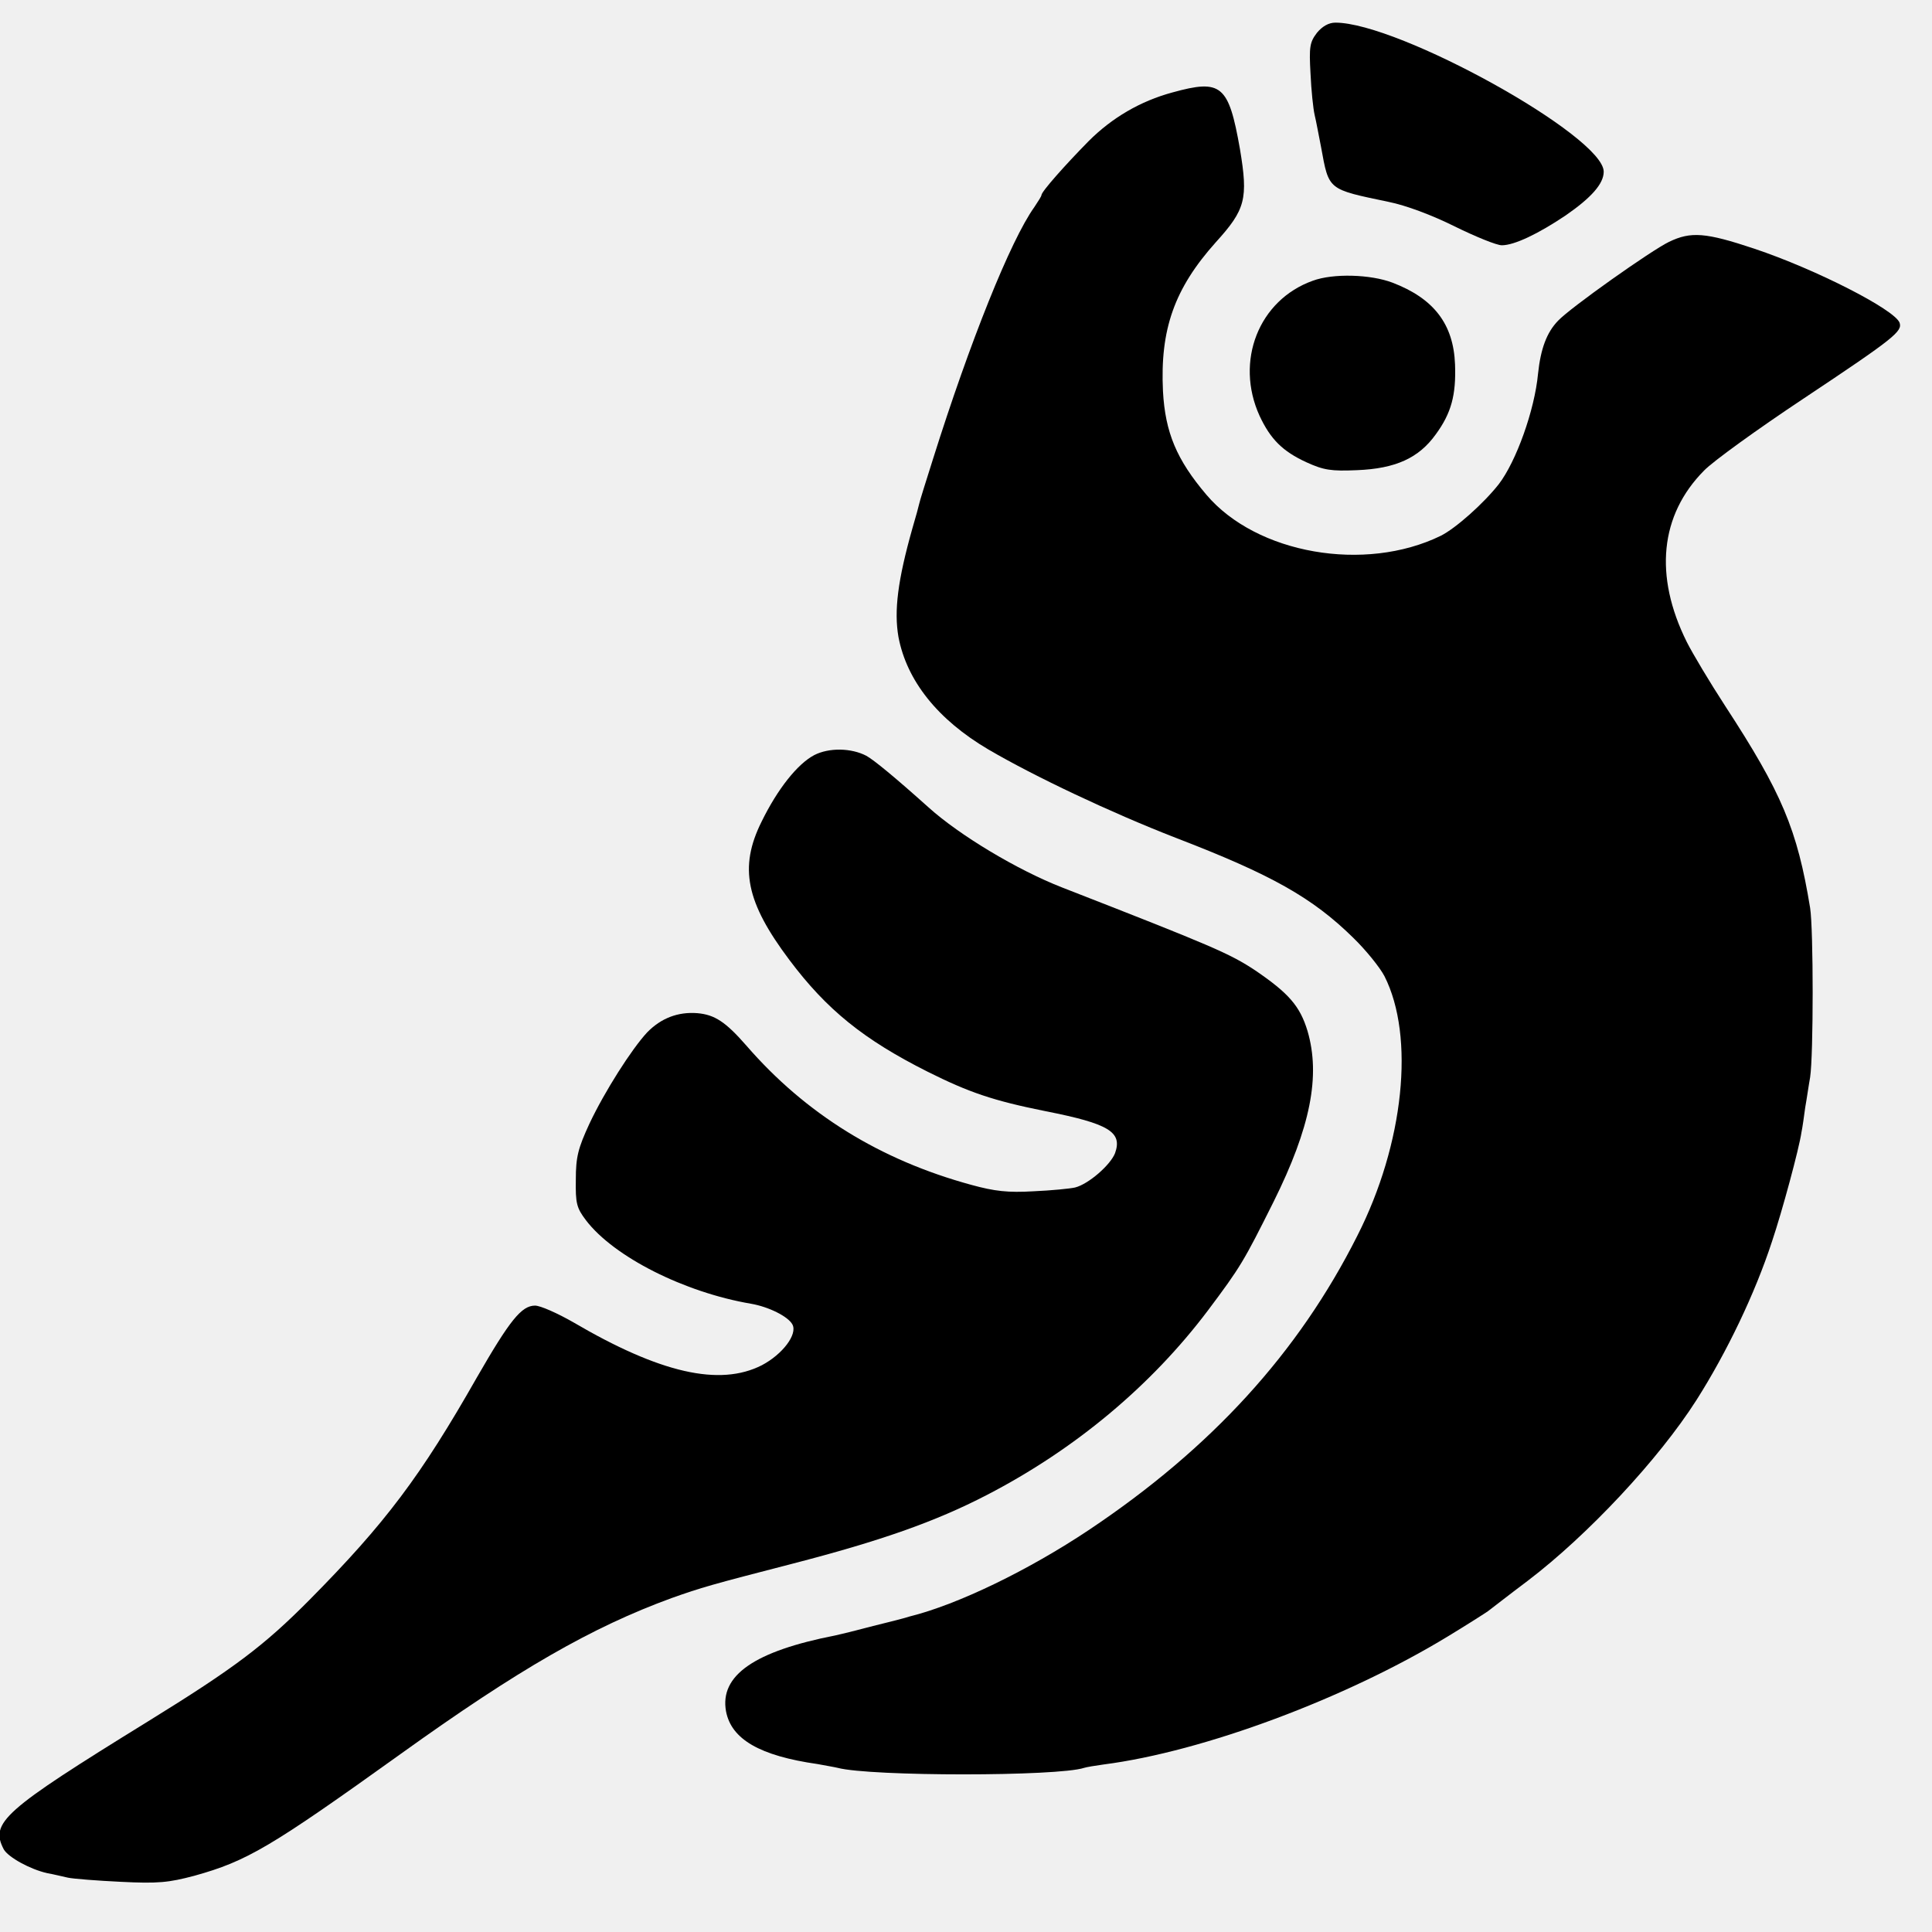
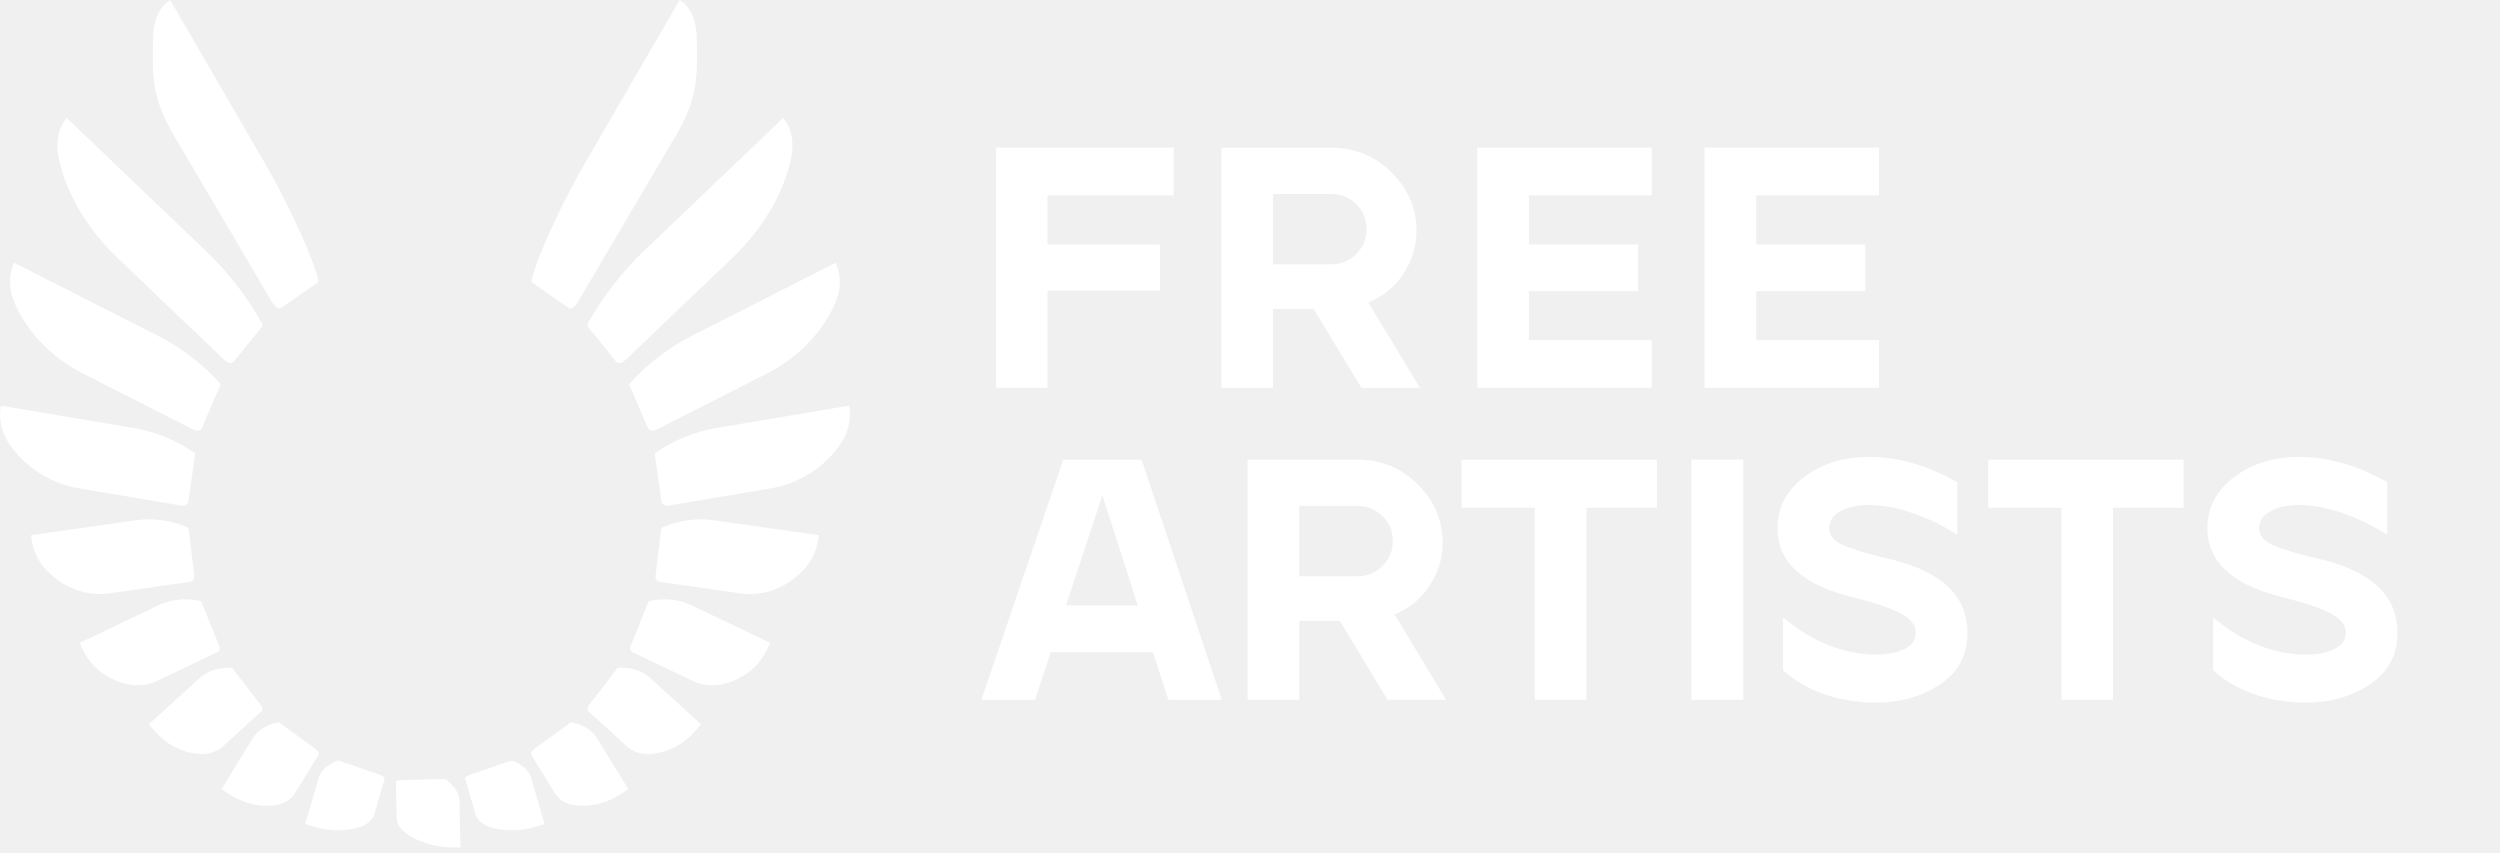
- <svg xmlns="http://www.w3.org/2000/svg" version="1.0" width="512pt" height="512pt" viewBox="0 0 512 512" preserveAspectRatio="xMidYMid meet">
-   <g transform="translate(0,512) scale(0.1,-0.1)" fill="#000000" stroke="none">
-     <path d="M3490 5033 c-19 -25 -21 -37 -17 -108 2 -44 7 -93 11 -110 4 -16 11 -55 17 -85 21 -115 17 -111 179 -145 45 -9 115 -35 175 -65 55 -27 111 -50 125 -50 33 0 96 30 169 79 68 47 101 84 101 116 0 94 -543 395 -711 395 -18 0 -35 -10 -49 -27z" />
-     <path d="M3107 4875 c-85 -23 -160 -67 -222 -129 -63 -64 -125 -134 -125 -143 0 -3 -9 -17 -19 -32 -63 -88 -171 -358 -268 -666 -19 -60 -36 -114 -37 -120 -1 -5 -9 -35 -18 -65 -39 -138 -49 -219 -37 -288 22 -116 104 -219 238 -298 123 -72 324 -167 496 -234 255 -98 363 -159 471 -265 34 -33 71 -79 83 -102 81 -160 52 -444 -72 -688 -156 -310 -387 -563 -712 -780 -159 -106 -346 -197 -475 -229 -8 -3 -51 -14 -96 -25 -45 -12 -90 -23 -100 -25 -215 -42 -307 -106 -290 -201 14 -74 89 -118 243 -140 21 -4 45 -8 53 -10 87 -23 584 -23 653 0 6 2 30 6 52 9 264 34 642 175 913 340 51 31 98 61 105 66 7 5 54 42 106 81 159 121 347 322 447 479 80 126 155 282 200 420 27 80 72 247 78 289 3 14 7 44 10 66 4 22 9 58 13 80 9 58 9 392 0 449 -34 208 -75 305 -225 535 -41 63 -87 140 -102 170 -87 175 -71 336 46 454 23 24 142 110 264 191 242 161 262 178 254 201 -14 35 -221 141 -385 196 -129 43 -168 46 -226 18 -46 -22 -261 -174 -294 -209 -30 -31 -46 -74 -53 -140 -9 -97 -58 -233 -104 -293 -40 -51 -114 -117 -154 -137 -201 -98 -488 -48 -621 109 -79 93 -109 165 -115 274 -8 164 30 272 140 395 79 87 86 115 64 247 -30 170 -49 186 -179 150z" />
-     <path d="M3479 4376 c-143 -51 -207 -213 -141 -358 29 -62 61 -94 124 -123 46 -21 66 -24 134 -21 102 4 164 32 209 95 41 56 54 104 51 185 -4 107 -56 175 -166 217 -58 22 -157 25 -211 5z" />
-     <path d="M2158 3119 c-44 -23 -97 -89 -140 -177 -60 -121 -41 -213 74 -366 99 -132 197 -211 366 -296 110 -55 174 -77 314 -105 167 -33 203 -55 183 -111 -12 -31 -70 -82 -106 -91 -13 -3 -63 -8 -110 -10 -68 -4 -103 0 -165 17 -242 66 -439 188 -596 369 -55 63 -84 82 -130 86 -51 4 -96 -13 -133 -51 -41 -44 -113 -157 -153 -242 -30 -65 -36 -88 -36 -148 -1 -63 2 -75 27 -108 74 -97 261 -191 437 -221 47 -8 99 -34 110 -55 14 -26 -26 -79 -81 -108 -112 -57 -270 -21 -500 114 -42 24 -87 44 -101 44 -36 0 -67 -39 -154 -190 -149 -262 -243 -387 -444 -590 -120 -121 -198 -180 -428 -322 -384 -237 -419 -268 -382 -339 12 -21 70 -53 115 -63 17 -3 41 -9 55 -12 14 -3 77 -8 140 -11 99 -5 127 -2 195 16 140 39 201 75 547 323 312 224 507 336 718 413 79 28 103 35 320 91 232 60 378 111 515 182 234 121 436 290 586 489 87 116 95 130 174 288 98 197 125 334 90 453 -20 66 -50 100 -138 160 -68 45 -112 64 -512 220 -118 46 -272 138 -355 213 -87 78 -144 125 -164 136 -40 21 -99 22 -138 2z" />
+ <svg xmlns="http://www.w3.org/2000/svg" width="176" height="60" viewBox="0 0 176 60" fill="none">
+   <g clip-path="url(#clip0_94_12485)">
+     <path d="M37.46 19.891L40.018 21.666C40.183 21.781 40.467 21.622 40.647 21.313L47.564 9.575C49.194 6.79 49.083 5.356 49.056 2.73C49.045 1.501 48.65 0.555 47.951 0.071L47.848 0L41.257 11.358C40.014 13.485 38.027 17.431 37.425 19.685C37.402 19.78 37.414 19.86 37.46 19.891Z" fill="white" />
+     <path d="M41.369 22.977L43.371 25.461C43.502 25.624 43.793 25.572 44.027 25.35L51.58 18.136C53.671 16.14 55.163 13.62 55.681 11.211C55.923 10.086 55.758 9.088 55.209 8.411L55.129 8.307L45.366 17.637C43.77 19.162 42.404 20.921 41.38 22.779C41.338 22.855 41.334 22.934 41.373 22.977H41.369Z" fill="white" />
+     <path d="M44.326 27.133L45.611 30.124C45.696 30.318 45.957 30.378 46.198 30.255L54.009 26.285C56.168 25.188 57.91 23.397 58.788 21.361C59.199 20.41 59.233 19.436 58.884 18.619L58.831 18.497L48.73 23.631C47.081 24.471 45.588 25.608 44.369 26.955C44.319 27.01 44.3 27.081 44.326 27.137V27.133Z" fill="white" />
+     <path d="M46.102 32.018L46.567 35.282C46.597 35.492 46.801 35.635 47.023 35.599L54.25 34.383C56.249 34.046 58.041 32.913 59.168 31.269C59.698 30.5 59.92 29.581 59.794 28.694L59.774 28.559L50.43 30.132C48.903 30.39 47.445 30.98 46.172 31.863C46.118 31.899 46.091 31.962 46.099 32.022L46.102 32.018Z" fill="white" />
+     <path d="M46.547 37.251L46.152 40.527C46.126 40.741 46.248 40.931 46.425 40.959L52.152 41.775C53.736 42.001 55.344 41.399 56.571 40.127C57.143 39.533 57.519 38.709 57.626 37.813L57.642 37.679L50.238 36.625C49.029 36.455 47.794 36.625 46.636 37.124C46.586 37.144 46.551 37.196 46.547 37.255V37.251Z" fill="white" />
+     <path d="M45.635 42.413L44.415 45.436C44.334 45.634 44.376 45.844 44.511 45.903L48.769 47.935C49.946 48.498 51.373 48.28 52.689 47.341C53.303 46.901 53.828 46.2 54.158 45.376L54.208 45.253L48.703 42.623C47.806 42.195 46.789 42.084 45.742 42.302C45.7 42.31 45.657 42.353 45.635 42.409V42.413Z" fill="white" />
+     <path d="M43.429 47.088L41.48 49.619C41.353 49.782 41.319 49.98 41.403 50.055L44.138 52.547C44.894 53.236 46.102 53.264 47.453 52.622C48.086 52.321 48.726 51.774 49.26 51.085L49.34 50.982L45.803 47.757C45.224 47.23 44.453 46.973 43.547 47.008C43.509 47.008 43.463 47.04 43.429 47.088Z" fill="white" />
+     <path d="M40.11 50.907L37.59 52.745C37.425 52.864 37.337 53.03 37.387 53.113L39.082 55.87C39.55 56.635 40.628 56.9 42.036 56.611C42.696 56.477 43.44 56.124 44.127 55.621L44.23 55.545L42.036 51.98C41.679 51.398 41.062 51.013 40.241 50.859C40.206 50.851 40.156 50.871 40.11 50.903V50.907Z" fill="white" />
+     <path d="M35.941 53.561L33.048 54.559C32.86 54.623 32.726 54.737 32.749 54.817L33.478 57.32C33.681 58.014 34.59 58.426 35.983 58.453C36.635 58.465 37.429 58.323 38.219 58.049L38.338 58.01L37.394 54.773C37.241 54.246 36.788 53.826 36.075 53.553C36.044 53.541 35.994 53.545 35.941 53.565V53.561Z" fill="white" />
+     <path d="M31.26 54.844L28.226 54.92C28.03 54.924 27.869 54.991 27.873 55.07L27.927 57.598C27.942 58.295 28.709 58.945 30.041 59.376C30.662 59.578 31.464 59.678 32.292 59.658H32.415L32.346 56.389C32.334 55.855 32.008 55.34 31.395 54.876C31.368 54.856 31.318 54.844 31.26 54.848V54.844Z" fill="white" />
+     <path d="M22.368 19.891L19.81 21.666C19.645 21.781 19.361 21.622 19.181 21.313L12.264 9.575C10.634 6.79 10.745 5.356 10.772 2.73C10.783 1.501 11.178 0.555 11.877 0.071L11.98 0L18.571 11.358C19.814 13.485 21.801 17.431 22.403 19.685C22.426 19.78 22.414 19.86 22.368 19.891Z" fill="white" />
+     <path d="M18.463 22.977L16.461 25.461C16.33 25.624 16.039 25.572 15.805 25.35L8.251 18.136C6.161 16.14 4.668 13.62 4.151 11.211C3.909 10.086 4.074 9.088 4.622 8.411L4.703 8.307L14.466 17.637C16.062 19.162 17.427 20.921 18.452 22.779C18.494 22.855 18.498 22.934 18.459 22.977H18.463Z" fill="white" />
+     <path d="M15.502 27.133L14.216 30.124C14.132 30.318 13.871 30.378 13.63 30.255L5.819 26.285C3.66 25.188 1.918 23.397 1.039 21.361C0.629 20.41 0.594 19.436 0.944 18.619L0.997 18.497L11.098 23.631C12.747 24.471 14.239 25.608 15.459 26.955C15.509 27.01 15.528 27.081 15.502 27.137V27.133Z" fill="white" />
+     <path d="M13.729 32.018L13.265 35.282C13.235 35.492 13.031 35.635 12.809 35.599L5.582 34.383C3.583 34.046 1.791 32.913 0.664 31.269C0.134 30.5 -0.088 29.581 0.038 28.694L0.058 28.559L9.402 30.132C10.929 30.389 12.387 30.98 13.66 31.863C13.714 31.899 13.741 31.962 13.733 32.022L13.729 32.018Z" fill="white" />
+     <path d="M13.281 37.251L13.676 40.527C13.703 40.741 13.58 40.931 13.403 40.959L7.676 41.775C6.092 42.001 4.484 41.399 3.257 40.127C2.685 39.533 2.309 38.709 2.202 37.813L2.187 37.679L9.59 36.625C10.799 36.455 12.034 36.625 13.192 37.124C13.242 37.144 13.277 37.196 13.281 37.255V37.251Z" fill="white" />
+     <path d="M14.197 42.413L15.417 45.436C15.498 45.634 15.456 45.844 15.322 45.903L11.063 47.935C9.886 48.498 8.459 48.28 7.143 47.341C6.529 46.901 6.004 46.2 5.674 45.376L5.624 45.253L11.129 42.623C12.026 42.195 13.043 42.084 14.09 42.302C14.132 42.31 14.175 42.353 14.197 42.409V42.413Z" fill="white" />
+     <path d="M16.399 47.087L18.348 49.619C18.475 49.781 18.509 49.98 18.425 50.055L15.69 52.547C14.934 53.236 13.726 53.264 12.375 52.622C11.742 52.321 11.102 51.774 10.569 51.085L10.488 50.982L14.025 47.757C14.604 47.23 15.375 46.973 16.281 47.008C16.319 47.008 16.365 47.04 16.399 47.087Z" fill="white" />
+     <path d="M19.718 50.907L22.238 52.745C22.403 52.864 22.491 53.03 22.441 53.113L20.746 55.87C20.278 56.635 19.2 56.901 17.792 56.611C17.132 56.477 16.388 56.124 15.701 55.621L15.598 55.546L17.792 51.98C18.149 51.398 18.766 51.014 19.587 50.859C19.622 50.851 19.672 50.871 19.718 50.903V50.907Z" fill="white" />
+     <path d="M23.888 53.561L26.78 54.559C26.968 54.623 27.102 54.737 27.079 54.817L26.35 57.32C26.147 58.014 25.238 58.426 23.845 58.453C23.193 58.465 22.399 58.323 21.609 58.049L21.49 58.01L22.434 54.773C22.587 54.246 23.04 53.826 23.753 53.553C23.784 53.541 23.834 53.545 23.888 53.565V53.561Z" fill="white" />
+     <path d="M82.632 10.403V13.758H73.743V17.21H81.659V20.468H73.743V27.301H70.112V10.393H82.632V10.403Z" fill="white" />
+     <path d="M85.986 27.306V10.398H93.714C95.378 10.398 96.791 10.98 97.964 12.139C99.137 13.298 99.72 14.667 99.72 16.245C99.72 17.338 99.408 18.354 98.788 19.288C98.169 20.223 97.349 20.892 96.33 21.29L99.961 27.306H95.844L92.48 21.75H89.622V27.306H85.992H85.986ZM93.714 18.609C94.41 18.609 94.999 18.369 95.48 17.884C95.967 17.399 96.207 16.812 96.207 16.122C96.207 15.433 95.967 14.845 95.48 14.371C94.994 13.896 94.405 13.656 93.714 13.656H89.622V18.609H93.714Z" fill="white" />
+     <path d="M116.28 10.403V13.758H107.636V17.21H115.312V20.494H107.636V23.946H116.28V27.301H104V10.393H116.28V10.403Z" fill="white" />
+     <path d="M132.28 10.403V13.758H123.636V17.21H131.312V20.494H123.636V23.946H132.28V27.301H120V10.393H132.28V10.403Z" fill="white" />
+     <path d="M74.849 32.362H80.369L86.012 49.27H82.258L81.168 45.915H73.978L72.862 49.27H69.088L74.854 32.362H74.849ZM80.103 42.626L77.609 34.874L75.043 42.626H80.103Z" fill="white" />
+     <path d="M87.83 49.265V32.357H95.557C97.221 32.357 98.635 32.939 99.807 34.098C100.98 35.257 101.564 36.626 101.564 38.204C101.564 39.297 101.251 40.313 100.632 41.247C100.012 42.182 99.193 42.851 98.174 43.249L101.805 49.265H97.687L94.323 43.709H91.466V49.265H87.835H87.83ZM95.557 40.568C96.254 40.568 96.843 40.328 97.324 39.843C97.81 39.358 98.051 38.771 98.051 38.081C98.051 37.392 97.81 36.804 97.324 36.33C96.837 35.855 96.248 35.615 95.557 35.615H91.466V40.568H95.557Z" fill="white" />
+     <path d="M102.895 32.362H116.65V35.742H111.683V49.265H108.052V35.742H102.895V32.362Z" fill="white" />
+     <path d="M119.072 49.265V32.357H122.728V49.265H119.072Z" fill="white" />
+     <path d="M127.04 33.567C128.284 32.632 129.795 32.168 131.567 32.168C133.651 32.168 135.725 32.765 137.788 33.955V37.652C136.805 37.009 135.755 36.498 134.639 36.12C133.523 35.742 132.498 35.553 131.561 35.553C130.773 35.553 130.107 35.696 129.575 35.987C129.042 36.279 128.776 36.672 128.776 37.172C128.776 37.673 129.088 38.081 129.708 38.357C130.327 38.633 131.285 38.929 132.575 39.251L132.913 39.322C133.011 39.353 133.108 39.378 133.205 39.394C136.739 40.277 138.51 41.993 138.51 44.536C138.51 46.114 137.865 47.33 136.575 48.182C135.284 49.035 133.779 49.464 132.068 49.464H131.874C129.293 49.398 127.178 48.642 125.529 47.192V43.474C127.629 45.215 129.825 46.084 132.114 46.084C132.903 46.084 133.564 45.951 134.086 45.685C134.608 45.42 134.875 45.037 134.875 44.536C134.875 44.036 134.557 43.622 133.917 43.244C133.277 42.866 132.12 42.468 130.44 42.049C126.901 41.181 125.135 39.562 125.135 37.193C125.135 35.727 125.765 34.522 127.024 33.572L127.04 33.567Z" fill="white" />
+     <path d="M139.97 32.362H153.724V35.742H148.757V49.265H145.126V35.742H139.97V32.362Z" fill="white" />
+     <path d="M157.309 33.567C158.553 32.632 160.064 32.168 161.836 32.168C163.92 32.168 165.994 32.765 168.058 33.955V37.652C167.074 37.009 166.025 36.498 164.908 36.12C163.792 35.742 162.768 35.553 161.831 35.553C161.042 35.553 160.376 35.696 159.844 35.987C159.311 36.279 159.045 36.672 159.045 37.172C159.045 37.673 159.357 38.081 159.977 38.357C160.597 38.633 161.554 38.929 162.845 39.251L163.183 39.322C163.28 39.353 163.377 39.378 163.474 39.394C167.008 40.277 168.78 41.993 168.78 44.536C168.78 46.114 168.134 47.33 166.844 48.182C165.553 49.035 164.048 49.464 162.338 49.464H162.143C159.562 49.398 157.447 48.642 155.798 47.192V43.474C157.898 45.215 160.095 46.084 162.384 46.084C163.172 46.084 163.833 45.951 164.355 45.685C164.878 45.42 165.144 45.037 165.144 44.536C165.144 44.036 164.826 43.622 164.186 43.244C163.546 42.866 162.389 42.468 160.709 42.049C157.171 41.181 155.404 39.562 155.404 37.193C155.404 35.727 156.034 34.522 157.294 33.572L157.309 33.567Z" fill="white" />
  </g>
+   <defs>
+     <clipPath id="clip0_94_12485">
+       <rect width="176" height="59.66" fill="white" />
+     </clipPath>
+   </defs>
</svg>
